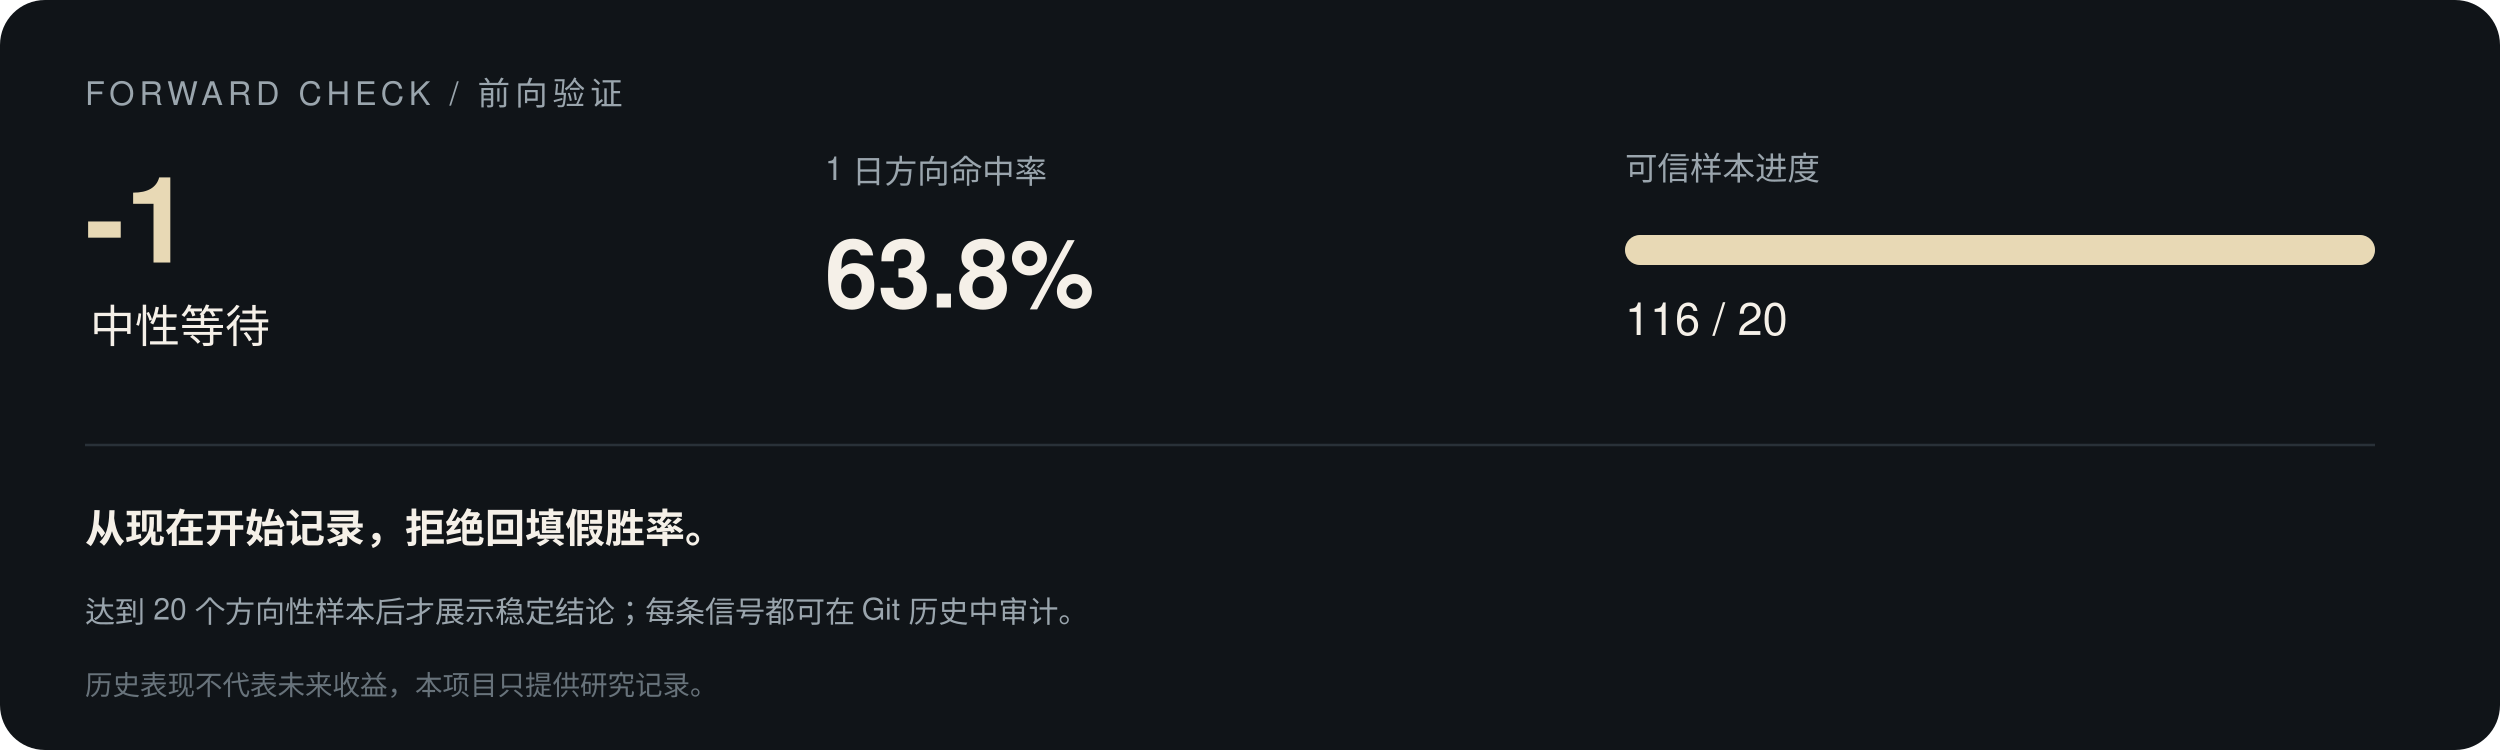
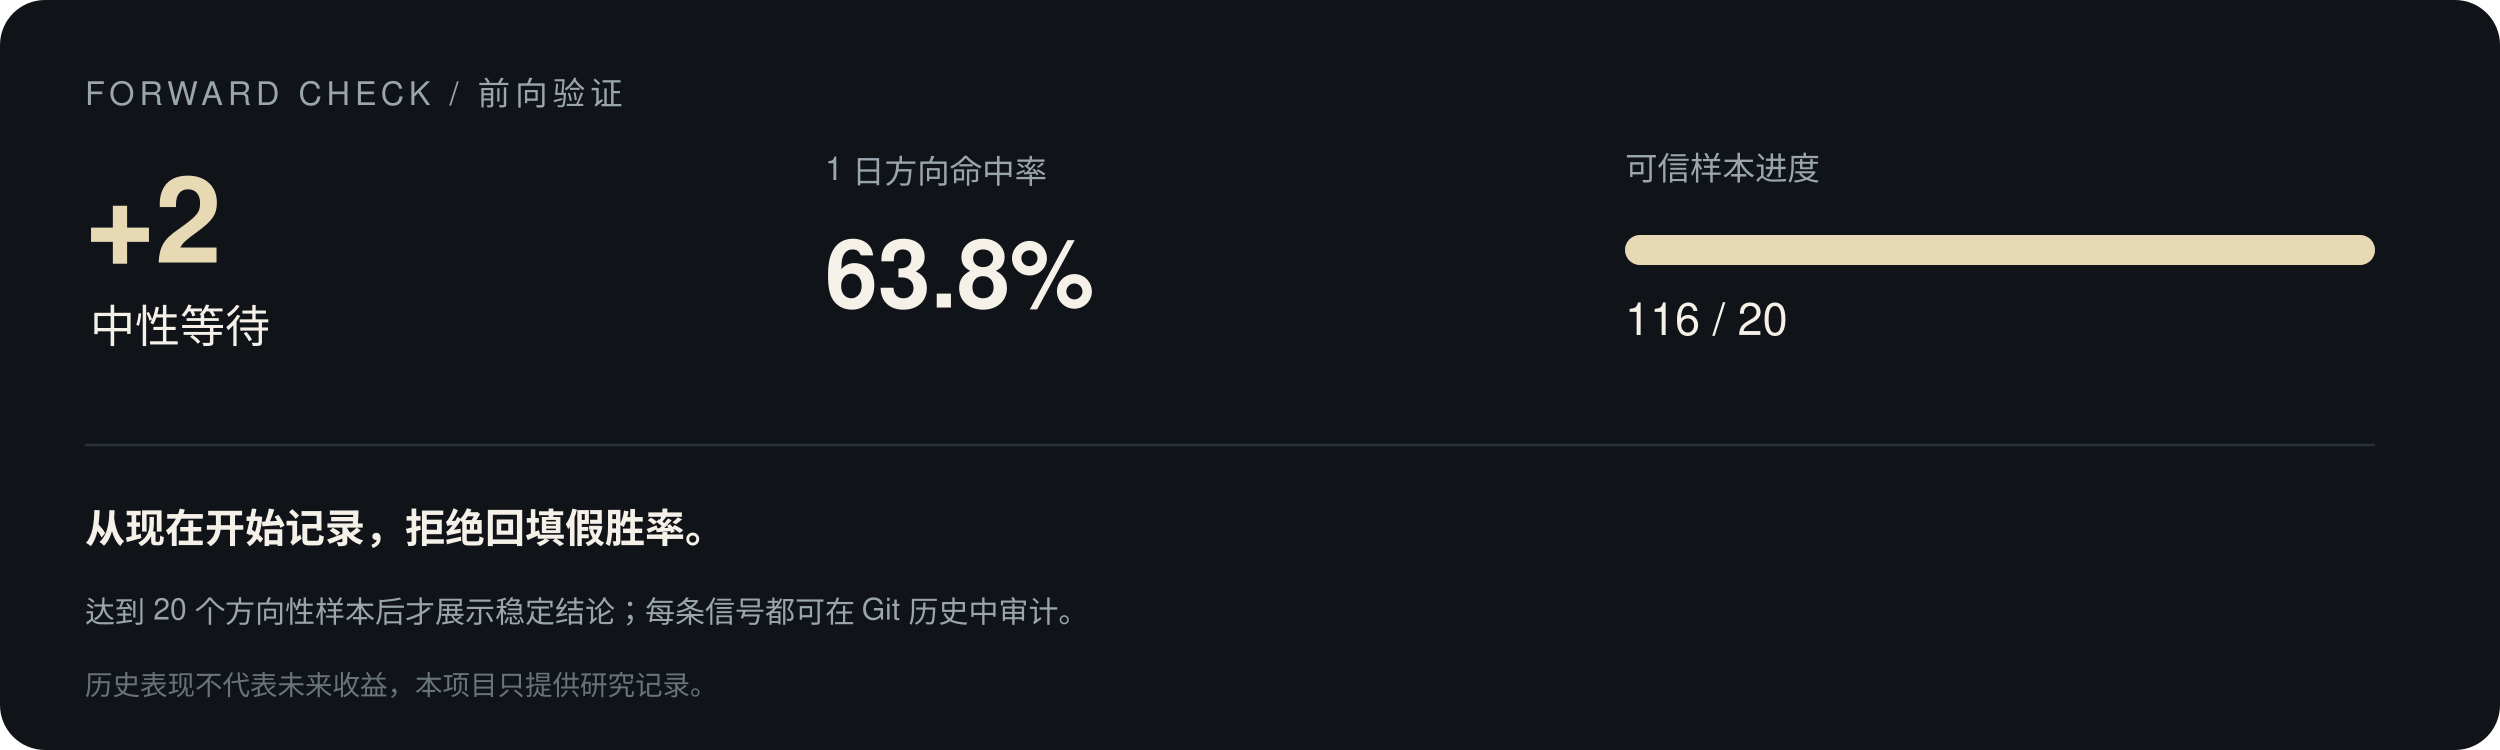
<svg xmlns="http://www.w3.org/2000/svg" width="1000" height="300" viewBox="0 0 1000 300" font-family="-apple-system,Segoe UI,Helvetica,Arial,sans-serif">
  <rect width="1000" height="300" rx="18" fill="#101418" />
  <text x="34" y="42" font-size="13" letter-spacing="2" fill="#9aa5ad">FORWARD CHECK / 前向验证</text>
-   <text x="34" y="105" font-size="48" font-weight="700" fill="#e8d9b5">-1</text>
+   <text x="34" y="105" font-size="48" font-weight="700" fill="#e8d9b5">+2</text>
  <text x="36" y="137" font-size="18" fill="#f5f0e8">中性等待</text>
  <text x="330" y="72" font-size="13" fill="#9aa5ad">1 日方向命中率</text>
  <text x="330" y="123" font-size="38" font-weight="700" fill="#f5f0e8">63.8%</text>
  <text x="650" y="72" font-size="13" fill="#9aa5ad">可信样本进度</text>
  <rect x="650" y="94" width="300" height="12" rx="6" fill="#293138" />
  <rect x="650" y="94" width="300.0" height="12" rx="6" fill="#e8d9b5" />
  <text x="650" y="134" font-size="18" fill="#f5f0e8">116 / 20</text>
  <line x1="34" y1="178" x2="950" y2="178" stroke="#293138" />
  <text x="34" y="217" font-size="16" font-weight="600" fill="#f5f0e8">从现在开始记录，拒绝回填假胜率。</text>
  <text x="34" y="249" font-size="12" fill="#9aa5ad">达到 20 个方向性样本后才展示稳定结论；每条信号都可在 Git 历史中审计。</text>
  <text x="34" y="278" font-size="11" fill="#68737b">历史表现不代表未来收益，本项目只提供研究记录。</text>
</svg>
